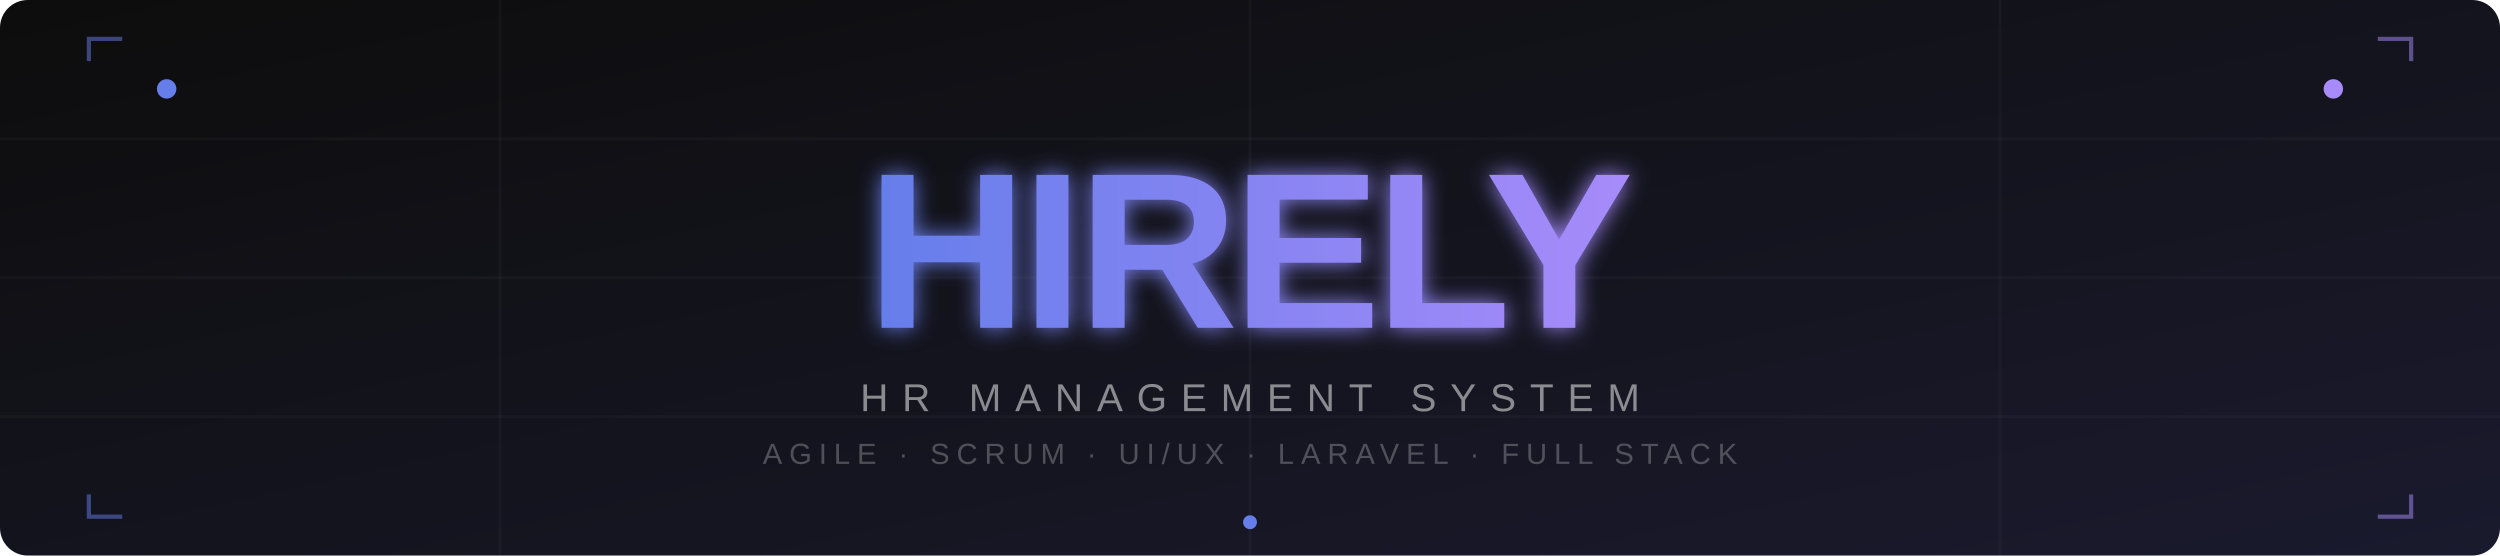
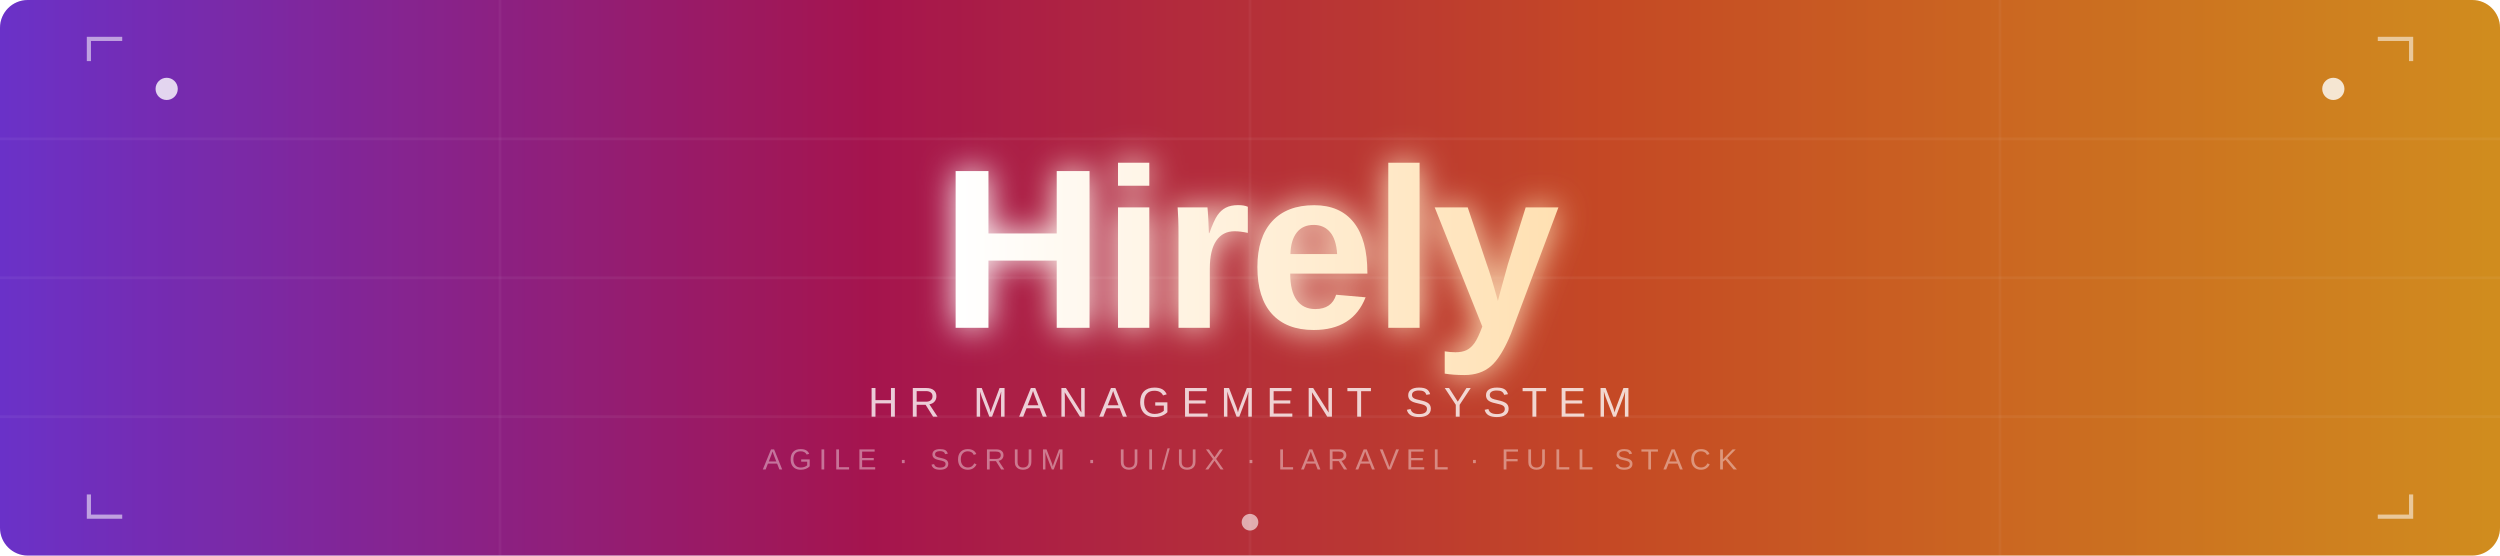
<svg xmlns="http://www.w3.org/2000/svg" viewBox="0 0 900 200" width="900" height="200">
  <defs>
-     <linearGradient id="bg" x1="0%" y1="0%" x2="100%" y2="100%">
-       <stop offset="0%" style="stop-color:#0d0d0d" />
-       <stop offset="100%" style="stop-color:#1a1a2e" />
+     <linearGradient id="bg" x1="0%" y1="0%" x2="100%" y2="0%">
+       <stop offset="0%" style="stop-color:#7c3aed" />
+       <stop offset="35%" style="stop-color:#c2185b" />
+       <stop offset="65%" style="stop-color:#e8572a" />
+       <stop offset="100%" style="stop-color:#f5a623" />
    </linearGradient>
-     <linearGradient id="acc" x1="0%" y1="0%" x2="100%" y2="0%">
-       <stop offset="0%" style="stop-color:#667eea" />
-       <stop offset="100%" style="stop-color:#a78bfa" />
+     <linearGradient id="text-grad" x1="0%" y1="0%" x2="100%" y2="0%">
+       <stop offset="0%" style="stop-color:#ffffff" />
+       <stop offset="100%" style="stop-color:#ffe0b2" />
    </linearGradient>
-     <linearGradient id="wf" x1="0%" y1="0%" x2="100%" y2="0%">
-       <stop offset="0%" style="stop-color:#667eea;stop-opacity:0.18" />
-       <stop offset="100%" style="stop-color:#a78bfa;stop-opacity:0.18" />
-     </linearGradient>
-     <filter id="glow" x="-20%" y="-20%" width="140%" height="140%">
-       <feGaussianBlur stdDeviation="4" result="blur" />
+     <filter id="glow" x="-10%" y="-30%" width="120%" height="160%">
+       <feGaussianBlur stdDeviation="6" result="blur" />
      <feMerge>
        <feMergeNode in="blur" />
        <feMergeNode in="SourceGraphic" />
      </feMerge>
    </filter>
    <style>
-       .dot { animation: pulse 2s ease-in-out infinite; }
-       .dot2 { animation: pulse 2s ease-in-out 0.5s infinite; }
-       .acc-line { stroke-dasharray: 800; stroke-dashoffset: 800; animation: draw 1.8s ease-out 0.3s forwards; }
-       @keyframes pulse { 0%,100%{opacity:0.25} 50%{opacity:0.9} }
-       @keyframes draw  { to { stroke-dashoffset: 0; } }
+       .dot  { animation: pulse 2.2s ease-in-out infinite; }
+       .dot2 { animation: pulse 2.2s ease-in-out 0.6s infinite; }
+       .dot3 { animation: pulse 2.2s ease-in-out 1.2s infinite; }
+       @keyframes pulse { 0%,100%{opacity:0.2} 50%{opacity:0.85} }
+       .acc-line { stroke-dasharray:800; stroke-dashoffset:800; animation:draw 2s ease-out 0.2s forwards; }
+       @keyframes draw { to { stroke-dashoffset:0; } }
    </style>
  </defs>
  <rect width="900" height="200" fill="url(#bg)" rx="10" />
-   <line x1="0" y1="50" x2="900" y2="50" stroke="rgba(255,255,255,0.03)" stroke-width="1" />
-   <line x1="0" y1="100" x2="900" y2="100" stroke="rgba(255,255,255,0.03)" stroke-width="1" />
-   <line x1="0" y1="150" x2="900" y2="150" stroke="rgba(255,255,255,0.03)" stroke-width="1" />
-   <line x1="180" y1="0" x2="180" y2="200" stroke="rgba(255,255,255,0.03)" stroke-width="1" />
-   <line x1="450" y1="0" x2="450" y2="200" stroke="rgba(255,255,255,0.03)" stroke-width="1" />
-   <line x1="720" y1="0" x2="720" y2="200" stroke="rgba(255,255,255,0.03)" stroke-width="1" />
-   <path d="M32,22 L32,14 L44,14" stroke="#667eea" stroke-width="1.5" fill="none" opacity="0.5" />
-   <path d="M868,22 L868,14 L856,14" stroke="#a78bfa" stroke-width="1.5" fill="none" opacity="0.5" />
-   <path d="M32,178 L32,186 L44,186" stroke="#667eea" stroke-width="1.5" fill="none" opacity="0.5" />
-   <path d="M868,178 L868,186 L856,186" stroke="#a78bfa" stroke-width="1.5" fill="none" opacity="0.5" />
-   <circle class="dot" cx="60" cy="32" r="3.5" fill="#667eea" />
-   <circle class="dot2" cx="840" cy="32" r="3.5" fill="#a78bfa" />
-   <circle class="dot" cx="450" cy="188" r="2.5" fill="#667eea" style="animation-delay:1s" />
-   <text font-family="'Segoe UI', 'Arial Black', Arial, sans-serif" font-weight="900" font-size="80" fill="url(#acc)" filter="url(#glow)" x="450" y="118" text-anchor="middle" letter-spacing="-2">HIRELY</text>
-   <text font-family="'Segoe UI', Arial, sans-serif" font-size="14" fill="rgba(255,255,255,0.5)" letter-spacing="5" x="450" y="148" text-anchor="middle">HR MANAGEMENT SYSTEM</text>
-   <text font-family="'Segoe UI', Arial, sans-serif" font-size="10.5" fill="rgba(255,255,255,0.25)" letter-spacing="2.5" x="450" y="167" text-anchor="middle">AGILE · SCRUM · UI/UX · LARAVEL · FULL STACK</text>
-   <line class="acc-line" x1="60" y1="182" x2="840" y2="182" stroke="url(#acc)" stroke-width="1.5" opacity="0.45" />
+   <rect width="900" height="200" fill="rgba(0,0,0,0.15)" rx="10" />
+   <line x1="0" y1="50" x2="900" y2="50" stroke="rgba(255,255,255,0.05)" stroke-width="1" />
+   <line x1="0" y1="100" x2="900" y2="100" stroke="rgba(255,255,255,0.05)" stroke-width="1" />
+   <line x1="0" y1="150" x2="900" y2="150" stroke="rgba(255,255,255,0.05)" stroke-width="1" />
+   <line x1="180" y1="0" x2="180" y2="200" stroke="rgba(255,255,255,0.04)" stroke-width="1" />
+   <line x1="450" y1="0" x2="450" y2="200" stroke="rgba(255,255,255,0.04)" stroke-width="1" />
+   <line x1="720" y1="0" x2="720" y2="200" stroke="rgba(255,255,255,0.04)" stroke-width="1" />
+   <path d="M32,22 L32,14 L44,14" stroke="rgba(255,255,255,0.55)" stroke-width="1.5" fill="none" />
+   <path d="M868,22 L868,14 L856,14" stroke="rgba(255,255,255,0.55)" stroke-width="1.5" fill="none" />
+   <path d="M32,178 L32,186 L44,186" stroke="rgba(255,255,255,0.55)" stroke-width="1.5" fill="none" />
+   <path d="M868,178 L868,186 L856,186" stroke="rgba(255,255,255,0.55)" stroke-width="1.5" fill="none" />
+   <circle class="dot" cx="60" cy="32" r="4" fill="rgba(255,255,255,0.8)" />
+   <circle class="dot2" cx="840" cy="32" r="4" fill="rgba(255,255,255,0.8)" />
+   <circle class="dot3" cx="450" cy="188" r="3" fill="rgba(255,255,255,0.6)" />
+   <text font-family="'Segoe UI','Arial Black',Arial,sans-serif" font-weight="900" font-size="82" fill="url(#text-grad)" filter="url(#glow)" x="450" y="118" text-anchor="middle" letter-spacing="-1">Hirely</text>
+   <text font-family="'Segoe UI',Arial,sans-serif" font-size="15" font-weight="400" fill="rgba(255,255,255,0.78)" letter-spacing="4" x="450" y="150" text-anchor="middle">HR MANAGEMENT SYSTEM</text>
+   <text font-family="'Segoe UI',Arial,sans-serif" font-size="10.5" fill="rgba(255,255,255,0.4)" letter-spacing="2.5" x="450" y="169" text-anchor="middle">AGILE · SCRUM · UI/UX · LARAVEL · FULL STACK</text>
+   <line class="acc-line" x1="60" y1="182" x2="840" y2="182" stroke="rgba(255,255,255,0.4)" stroke-width="1.5" />
</svg>
